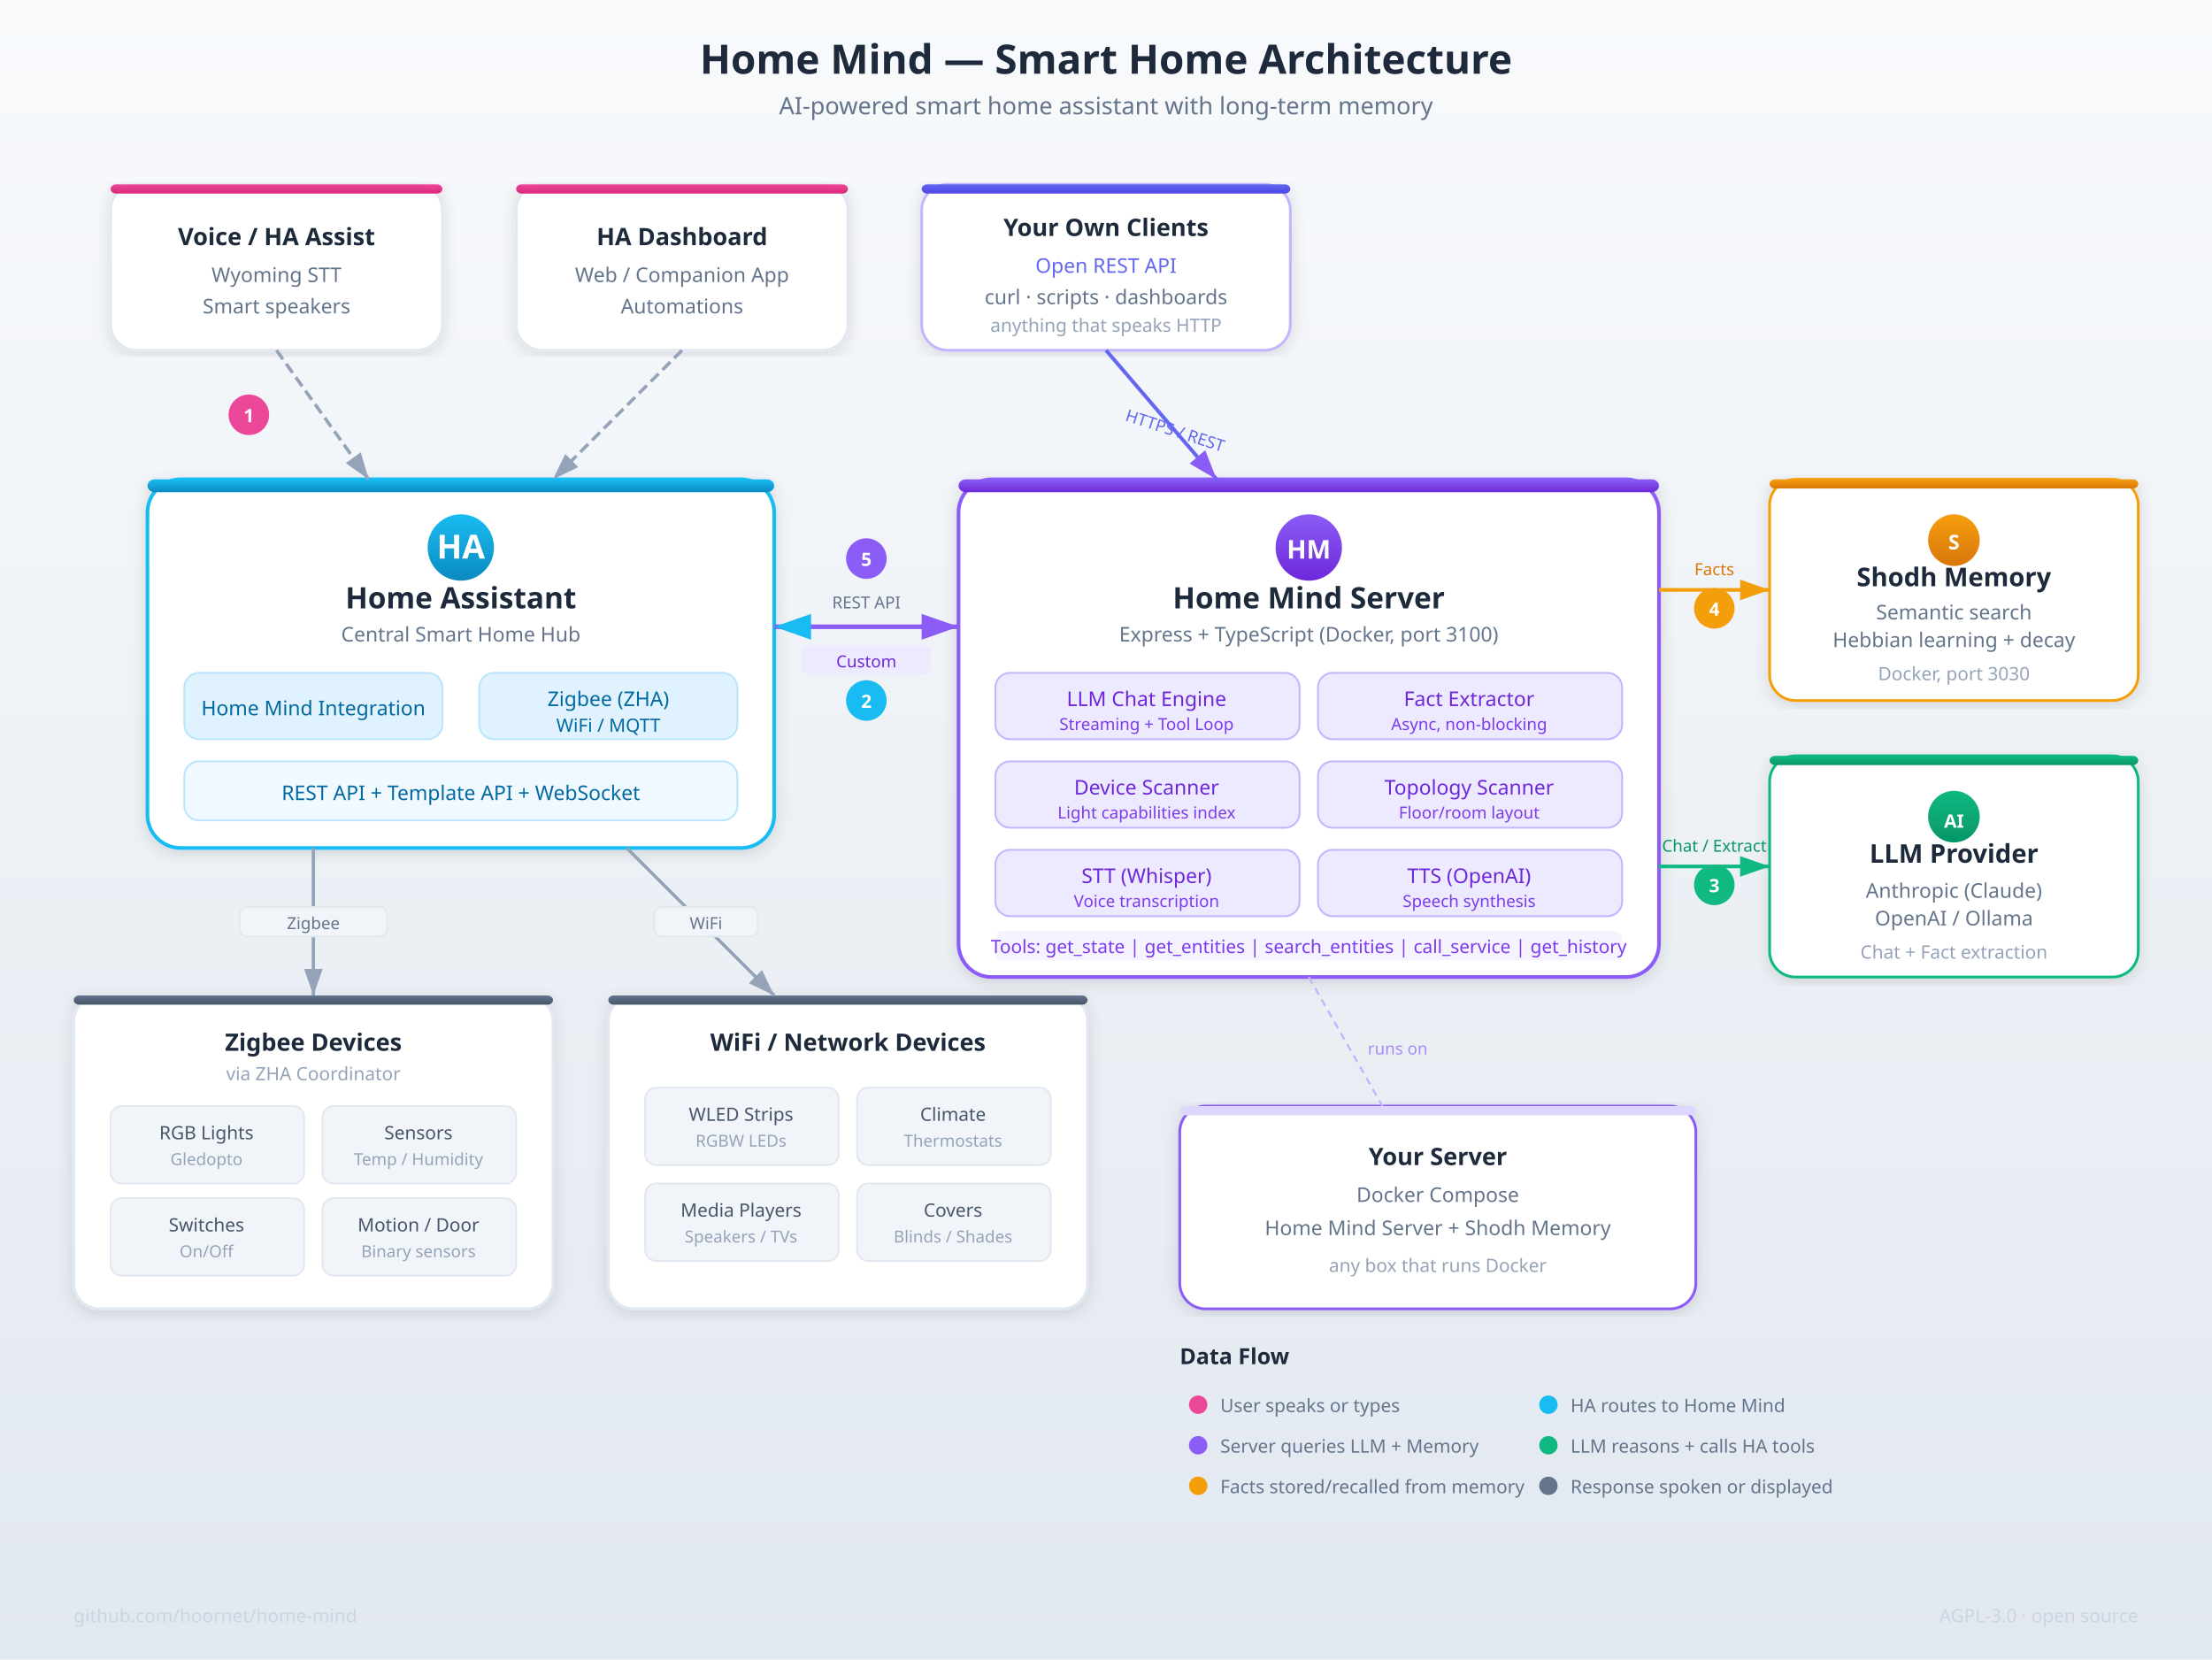
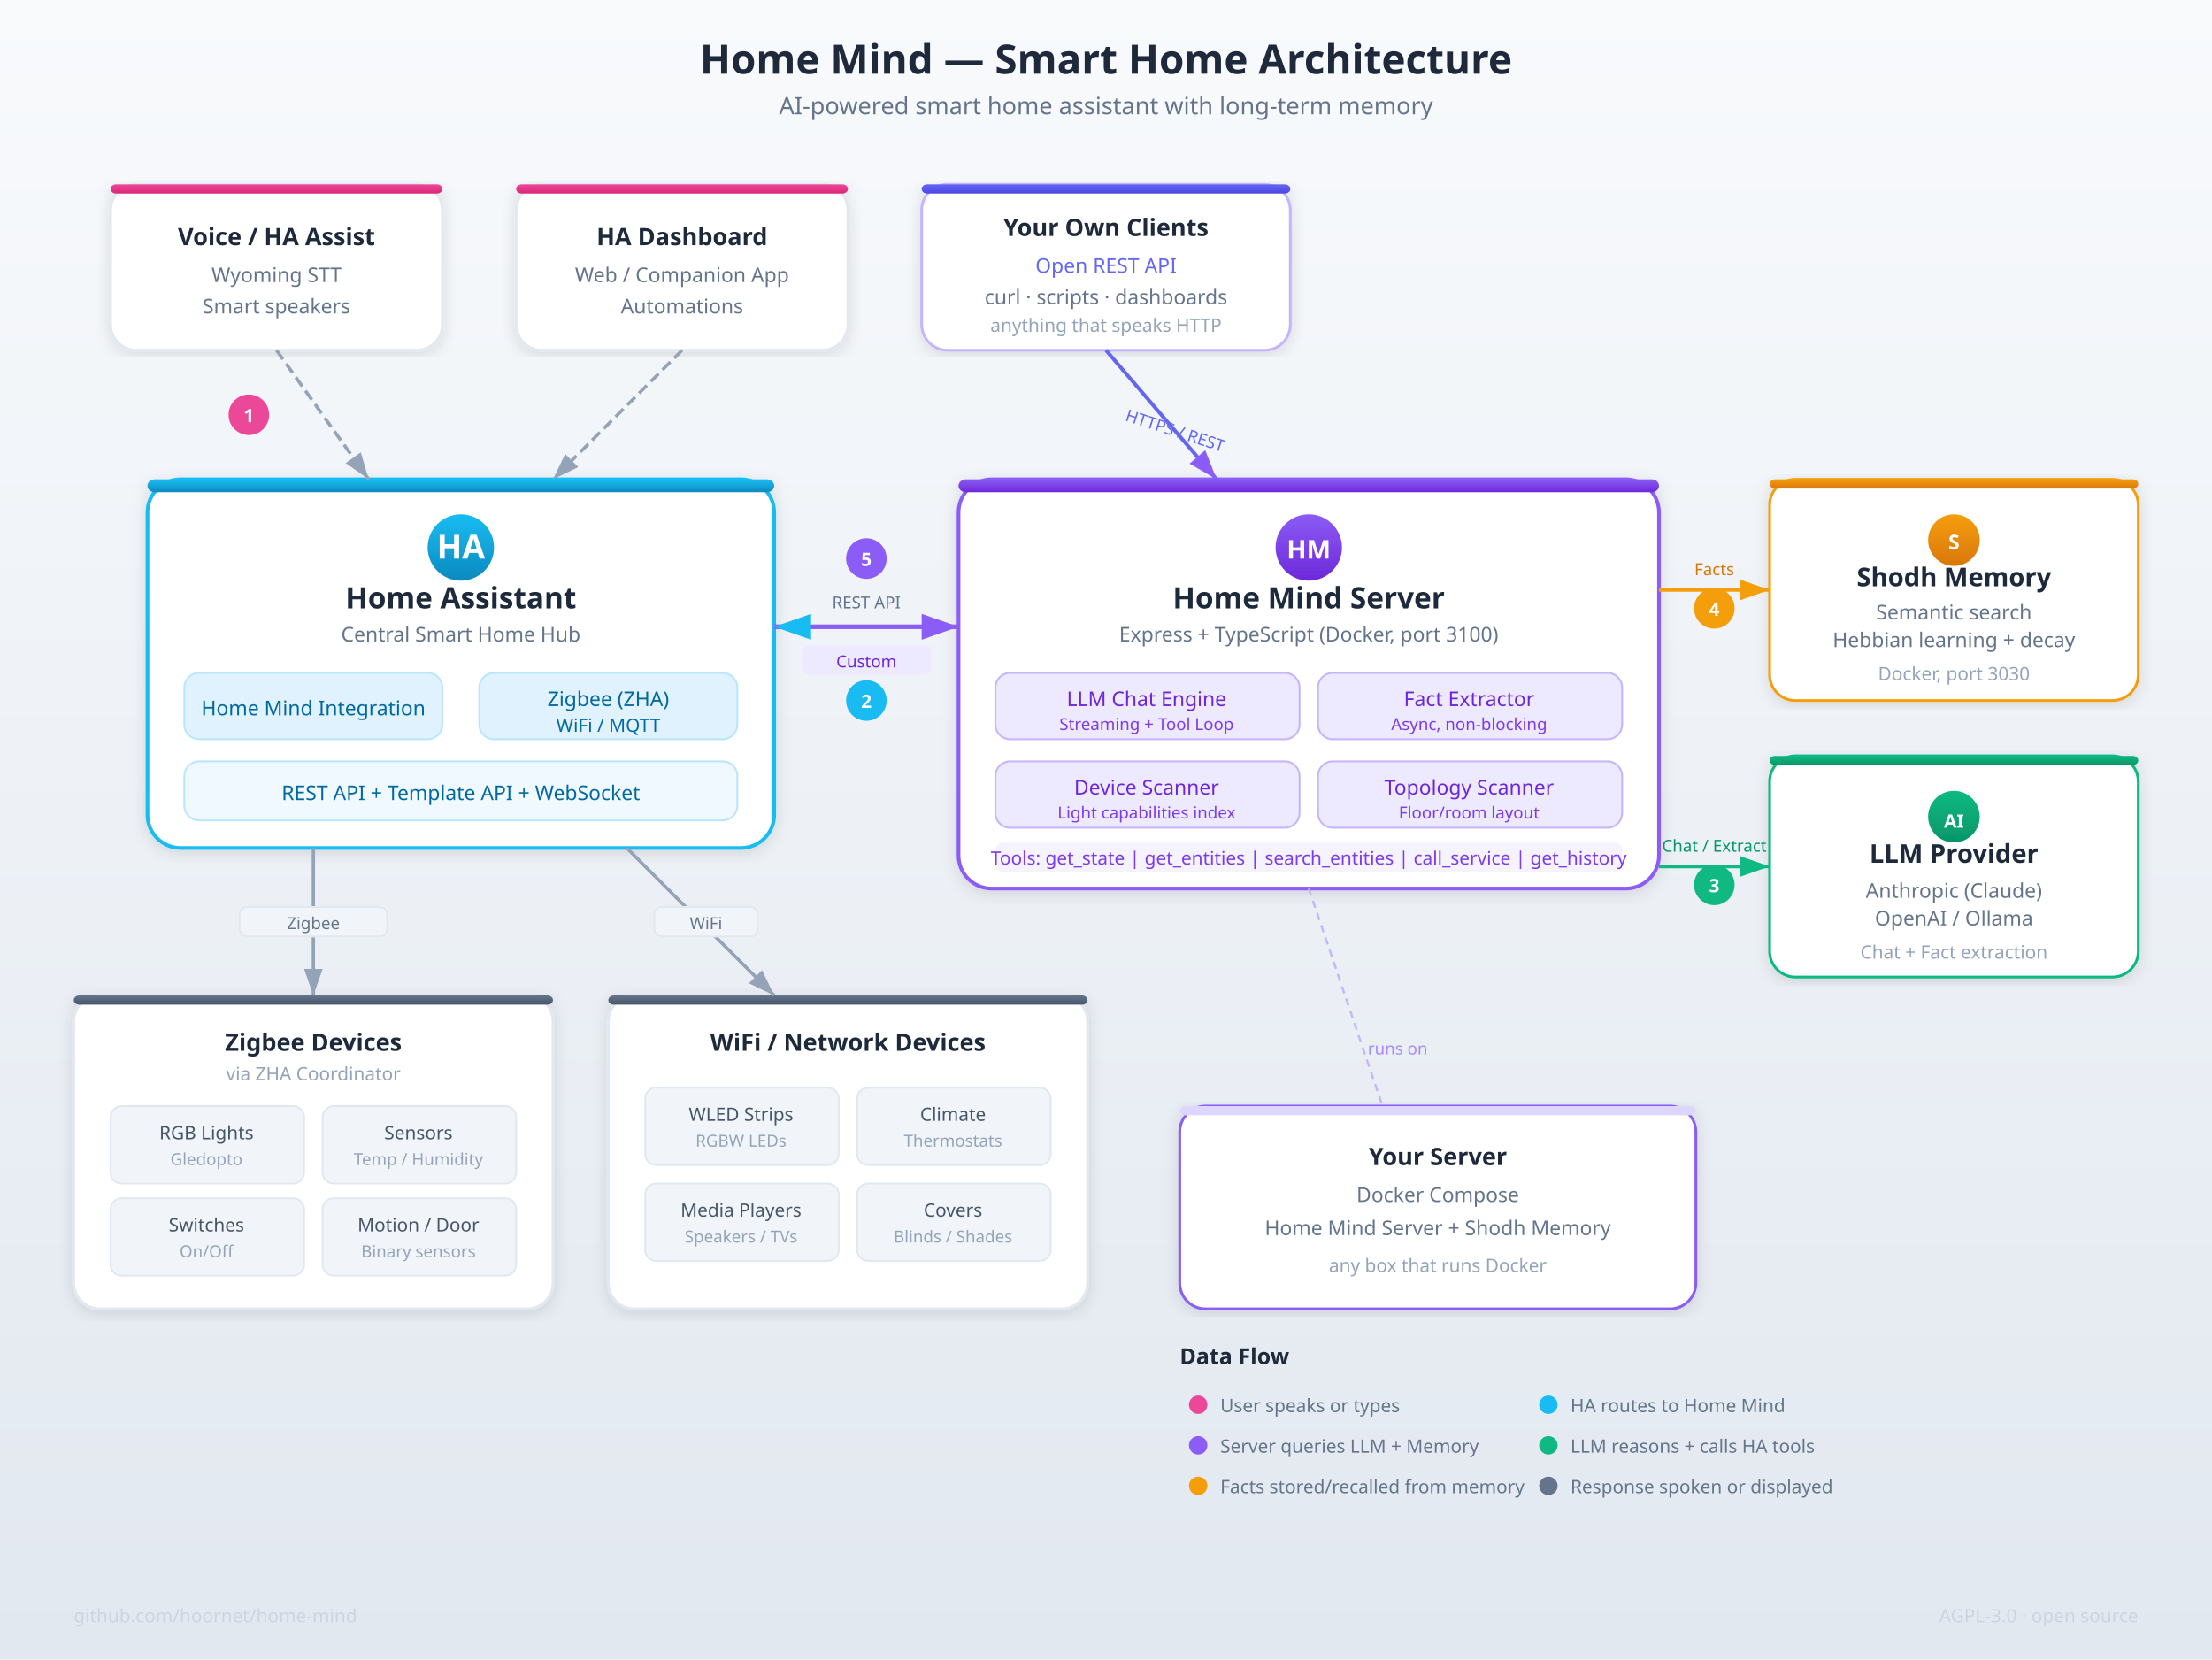
<svg xmlns="http://www.w3.org/2000/svg" viewBox="0 0 1200 900" font-family="'Segoe UI', system-ui, -apple-system, sans-serif">
  <defs>
    <filter id="shadow" x="-4%" y="-4%" width="108%" height="108%">
      <feDropShadow dx="0" dy="2" stdDeviation="4" flood-opacity="0.12" />
    </filter>
    <filter id="shadowLight" x="-4%" y="-4%" width="108%" height="108%">
      <feDropShadow dx="0" dy="1" stdDeviation="2" flood-opacity="0.08" />
    </filter>
    <linearGradient id="bgGrad" x1="0" y1="0" x2="0" y2="1">
      <stop offset="0%" stop-color="#f8fafc" />
      <stop offset="100%" stop-color="#e2e8f0" />
    </linearGradient>
    <linearGradient id="haGrad" x1="0" y1="0" x2="0" y2="1">
      <stop offset="0%" stop-color="#18bcf2" />
      <stop offset="100%" stop-color="#0d8abf" />
    </linearGradient>
    <linearGradient id="hmGrad" x1="0" y1="0" x2="0" y2="1">
      <stop offset="0%" stop-color="#8b5cf6" />
      <stop offset="100%" stop-color="#6d28d9" />
    </linearGradient>
    <linearGradient id="shodhGrad" x1="0" y1="0" x2="0" y2="1">
      <stop offset="0%" stop-color="#f59e0b" />
      <stop offset="100%" stop-color="#d97706" />
    </linearGradient>
    <linearGradient id="llmGrad" x1="0" y1="0" x2="0" y2="1">
      <stop offset="0%" stop-color="#10b981" />
      <stop offset="100%" stop-color="#059669" />
    </linearGradient>
    <linearGradient id="deviceGrad" x1="0" y1="0" x2="0" y2="1">
      <stop offset="0%" stop-color="#64748b" />
      <stop offset="100%" stop-color="#475569" />
    </linearGradient>
    <linearGradient id="userGrad" x1="0" y1="0" x2="0" y2="1">
      <stop offset="0%" stop-color="#ec4899" />
      <stop offset="100%" stop-color="#db2777" />
    </linearGradient>
    <linearGradient id="appGrad" x1="0" y1="0" x2="0" y2="1">
      <stop offset="0%" stop-color="#6366f1" />
      <stop offset="100%" stop-color="#4f46e5" />
    </linearGradient>
    <marker id="arrowGray" viewBox="0 0 10 7" refX="10" refY="3.5" markerWidth="8" markerHeight="6" orient="auto-start-reverse">
      <polygon points="0 0, 10 3.5, 0 7" fill="#94a3b8" />
    </marker>
    <marker id="arrowPurple" viewBox="0 0 10 7" refX="10" refY="3.5" markerWidth="8" markerHeight="6" orient="auto-start-reverse">
      <polygon points="0 0, 10 3.5, 0 7" fill="#8b5cf6" />
    </marker>
    <marker id="arrowBlue" viewBox="0 0 10 7" refX="10" refY="3.5" markerWidth="8" markerHeight="6" orient="auto-start-reverse">
      <polygon points="0 0, 10 3.5, 0 7" fill="#18bcf2" />
    </marker>
    <marker id="arrowGreen" viewBox="0 0 10 7" refX="10" refY="3.5" markerWidth="8" markerHeight="6" orient="auto-start-reverse">
      <polygon points="0 0, 10 3.5, 0 7" fill="#10b981" />
    </marker>
    <marker id="arrowAmber" viewBox="0 0 10 7" refX="10" refY="3.5" markerWidth="8" markerHeight="6" orient="auto-start-reverse">
      <polygon points="0 0, 10 3.5, 0 7" fill="#f59e0b" />
    </marker>
  </defs>
  <rect width="1200" height="900" fill="url(#bgGrad)" rx="0" />
  <text x="600" y="40" text-anchor="middle" font-size="22" font-weight="700" fill="#1e293b">Home Mind — Smart Home Architecture</text>
  <text x="600" y="62" text-anchor="middle" font-size="13" fill="#64748b">AI-powered smart home assistant with long-term memory</text>
  <g filter="url(#shadow)">
    <rect x="60" y="100" width="180" height="90" rx="14" fill="white" stroke="#e2e8f0" stroke-width="1.5" />
    <rect x="60" y="100" width="180" height="5" rx="3" fill="url(#userGrad)" />
    <text x="150" y="133" text-anchor="middle" font-size="13" font-weight="600" fill="#1e293b">Voice / HA Assist</text>
    <text x="150" y="153" text-anchor="middle" font-size="11" fill="#64748b">Wyoming STT</text>
    <text x="150" y="170" text-anchor="middle" font-size="11" fill="#64748b">Smart speakers</text>
  </g>
  <g filter="url(#shadow)">
    <rect x="280" y="100" width="180" height="90" rx="14" fill="white" stroke="#e2e8f0" stroke-width="1.5" />
    <rect x="280" y="100" width="180" height="5" rx="3" fill="url(#userGrad)" />
    <text x="370" y="133" text-anchor="middle" font-size="13" font-weight="600" fill="#1e293b">HA Dashboard</text>
    <text x="370" y="153" text-anchor="middle" font-size="11" fill="#64748b">Web / Companion App</text>
    <text x="370" y="170" text-anchor="middle" font-size="11" fill="#64748b">Automations</text>
  </g>
  <g filter="url(#shadow)">
    <rect x="500" y="100" width="200" height="90" rx="14" fill="white" stroke="#c4b5fd" stroke-width="1.5" />
    <rect x="500" y="100" width="200" height="5" rx="3" fill="url(#appGrad)" />
    <text x="600" y="128" text-anchor="middle" font-size="13" font-weight="600" fill="#1e293b">Your Own Clients</text>
    <text x="600" y="148" text-anchor="middle" font-size="11" fill="#6366f1">Open REST API</text>
    <text x="600" y="165" text-anchor="middle" font-size="11" fill="#64748b">curl · scripts · dashboards</text>
    <text x="600" y="180" text-anchor="middle" font-size="10" fill="#94a3b8">anything that speaks HTTP</text>
  </g>
  <g filter="url(#shadow)">
    <rect x="80" y="260" width="340" height="200" rx="18" fill="white" stroke="#18bcf2" stroke-width="2" />
    <rect x="80" y="260" width="340" height="7" rx="4" fill="url(#haGrad)" />
    <circle cx="250" cy="297" r="18" fill="url(#haGrad)" />
    <text x="250" y="303" text-anchor="middle" font-size="18" fill="white" font-weight="700">HA</text>
    <text x="250" y="330" text-anchor="middle" font-size="16" font-weight="700" fill="#1e293b">Home Assistant</text>
    <text x="250" y="348" text-anchor="middle" font-size="11" fill="#64748b">Central Smart Home Hub</text>
    <rect x="100" y="365" width="140" height="36" rx="8" fill="#e0f2fe" stroke="#bae6fd" stroke-width="1" />
    <text x="170" y="388" text-anchor="middle" font-size="11" font-weight="500" fill="#0369a1">Home Mind Integration</text>
    <rect x="260" y="365" width="140" height="36" rx="8" fill="#e0f2fe" stroke="#bae6fd" stroke-width="1" />
    <text x="330" y="383" text-anchor="middle" font-size="11" font-weight="500" fill="#0369a1">Zigbee (ZHA)</text>
    <text x="330" y="397" text-anchor="middle" font-size="10" fill="#0369a1">WiFi / MQTT</text>
    <rect x="100" y="413" width="300" height="32" rx="8" fill="#f0f9ff" stroke="#bae6fd" stroke-width="1" />
    <text x="250" y="434" text-anchor="middle" font-size="11" fill="#0369a1">REST API + Template API + WebSocket</text>
  </g>
  <g filter="url(#shadow)">
-     <rect x="520" y="260" width="380" height="270" rx="18" fill="white" stroke="#8b5cf6" stroke-width="2" />
+     <rect x="520" y="260" width="380" height="222" rx="18" fill="white" stroke="#8b5cf6" stroke-width="2" />
    <rect x="520" y="260" width="380" height="7" rx="4" fill="url(#hmGrad)" />
    <circle cx="710" cy="297" r="18" fill="url(#hmGrad)" />
    <text x="710" y="303" text-anchor="middle" font-size="14" fill="white" font-weight="700">HM</text>
    <text x="710" y="330" text-anchor="middle" font-size="16" font-weight="700" fill="#1e293b">Home Mind Server</text>
    <text x="710" y="348" text-anchor="middle" font-size="11" fill="#64748b">Express + TypeScript (Docker, port 3100)</text>
    <rect x="540" y="365" width="165" height="36" rx="8" fill="#ede9fe" stroke="#c4b5fd" stroke-width="1" />
    <text x="622" y="383" text-anchor="middle" font-size="11" font-weight="500" fill="#6d28d9">LLM Chat Engine</text>
    <text x="622" y="396" text-anchor="middle" font-size="9" fill="#7c3aed">Streaming + Tool Loop</text>
    <rect x="715" y="365" width="165" height="36" rx="8" fill="#ede9fe" stroke="#c4b5fd" stroke-width="1" />
    <text x="797" y="383" text-anchor="middle" font-size="11" font-weight="500" fill="#6d28d9">Fact Extractor</text>
    <text x="797" y="396" text-anchor="middle" font-size="9" fill="#7c3aed">Async, non-blocking</text>
    <rect x="540" y="413" width="165" height="36" rx="8" fill="#ede9fe" stroke="#c4b5fd" stroke-width="1" />
    <text x="622" y="431" text-anchor="middle" font-size="11" font-weight="500" fill="#6d28d9">Device Scanner</text>
    <text x="622" y="444" text-anchor="middle" font-size="9" fill="#7c3aed">Light capabilities index</text>
    <rect x="715" y="413" width="165" height="36" rx="8" fill="#ede9fe" stroke="#c4b5fd" stroke-width="1" />
    <text x="797" y="431" text-anchor="middle" font-size="11" font-weight="500" fill="#6d28d9">Topology Scanner</text>
    <text x="797" y="444" text-anchor="middle" font-size="9" fill="#7c3aed">Floor/room layout</text>
-     <rect x="540" y="461" width="165" height="36" rx="8" fill="#ede9fe" stroke="#c4b5fd" stroke-width="1" />
-     <text x="622" y="479" text-anchor="middle" font-size="11" font-weight="500" fill="#6d28d9">STT (Whisper)</text>
-     <text x="622" y="492" text-anchor="middle" font-size="9" fill="#7c3aed">Voice transcription</text>
-     <rect x="715" y="461" width="165" height="36" rx="8" fill="#ede9fe" stroke="#c4b5fd" stroke-width="1" />
-     <text x="797" y="479" text-anchor="middle" font-size="11" font-weight="500" fill="#6d28d9">TTS (OpenAI)</text>
-     <text x="797" y="492" text-anchor="middle" font-size="9" fill="#7c3aed">Speech synthesis</text>
-     <rect x="540" y="505" width="340" height="16" rx="4" fill="#f5f3ff" />
-     <text x="710" y="517" text-anchor="middle" font-size="10" fill="#7c3aed">Tools: get_state | get_entities | search_entities | call_service | get_history</text>
+     <rect x="540" y="457" width="340" height="16" rx="4" fill="#f5f3ff" />
+     <text x="710" y="469" text-anchor="middle" font-size="10" fill="#7c3aed">Tools: get_state | get_entities | search_entities | call_service | get_history</text>
  </g>
  <g filter="url(#shadow)">
    <rect x="960" y="260" width="200" height="120" rx="14" fill="white" stroke="#f59e0b" stroke-width="1.5" />
    <rect x="960" y="260" width="200" height="5" rx="3" fill="url(#shodhGrad)" />
    <circle cx="1060" cy="293" r="14" fill="url(#shodhGrad)" />
    <text x="1060" y="298" text-anchor="middle" font-size="11" fill="white" font-weight="700">S</text>
    <text x="1060" y="318" text-anchor="middle" font-size="14" font-weight="600" fill="#1e293b">Shodh Memory</text>
    <text x="1060" y="336" text-anchor="middle" font-size="11" fill="#64748b">Semantic search</text>
    <text x="1060" y="351" text-anchor="middle" font-size="11" fill="#64748b">Hebbian learning + decay</text>
    <text x="1060" y="369" text-anchor="middle" font-size="10" fill="#94a3b8">Docker, port 3030</text>
  </g>
  <g filter="url(#shadow)">
    <rect x="960" y="410" width="200" height="120" rx="14" fill="white" stroke="#10b981" stroke-width="1.5" />
    <rect x="960" y="410" width="200" height="5" rx="3" fill="url(#llmGrad)" />
    <circle cx="1060" cy="443" r="14" fill="url(#llmGrad)" />
    <text x="1060" y="449" text-anchor="middle" font-size="10" fill="white" font-weight="700">AI</text>
    <text x="1060" y="468" text-anchor="middle" font-size="14" font-weight="600" fill="#1e293b">LLM Provider</text>
    <text x="1060" y="487" text-anchor="middle" font-size="11" fill="#64748b">Anthropic (Claude)</text>
    <text x="1060" y="502" text-anchor="middle" font-size="11" fill="#64748b">OpenAI / Ollama</text>
    <text x="1060" y="520" text-anchor="middle" font-size="10" fill="#94a3b8">Chat + Fact extraction</text>
  </g>
  <g filter="url(#shadow)">
    <rect x="40" y="540" width="260" height="170" rx="14" fill="white" stroke="#e2e8f0" stroke-width="1.5" />
    <rect x="40" y="540" width="260" height="5" rx="3" fill="url(#deviceGrad)" />
    <text x="170" y="570" text-anchor="middle" font-size="13" font-weight="600" fill="#1e293b">Zigbee Devices</text>
    <text x="170" y="586" text-anchor="middle" font-size="10" fill="#94a3b8">via ZHA Coordinator</text>
    <rect x="60" y="600" width="105" height="42" rx="6" fill="#f1f5f9" stroke="#e2e8f0" stroke-width="1" />
    <text x="112" y="618" text-anchor="middle" font-size="10" font-weight="500" fill="#475569">RGB Lights</text>
    <text x="112" y="632" text-anchor="middle" font-size="9" fill="#94a3b8">Gledopto</text>
    <rect x="175" y="600" width="105" height="42" rx="6" fill="#f1f5f9" stroke="#e2e8f0" stroke-width="1" />
    <text x="227" y="618" text-anchor="middle" font-size="10" font-weight="500" fill="#475569">Sensors</text>
    <text x="227" y="632" text-anchor="middle" font-size="9" fill="#94a3b8">Temp / Humidity</text>
    <rect x="60" y="650" width="105" height="42" rx="6" fill="#f1f5f9" stroke="#e2e8f0" stroke-width="1" />
    <text x="112" y="668" text-anchor="middle" font-size="10" font-weight="500" fill="#475569">Switches</text>
    <text x="112" y="682" text-anchor="middle" font-size="9" fill="#94a3b8">On/Off</text>
    <rect x="175" y="650" width="105" height="42" rx="6" fill="#f1f5f9" stroke="#e2e8f0" stroke-width="1" />
    <text x="227" y="668" text-anchor="middle" font-size="10" font-weight="500" fill="#475569">Motion / Door</text>
    <text x="227" y="682" text-anchor="middle" font-size="9" fill="#94a3b8">Binary sensors</text>
  </g>
  <g filter="url(#shadow)">
    <rect x="330" y="540" width="260" height="170" rx="14" fill="white" stroke="#e2e8f0" stroke-width="1.5" />
    <rect x="330" y="540" width="260" height="5" rx="3" fill="url(#deviceGrad)" />
    <text x="460" y="570" text-anchor="middle" font-size="13" font-weight="600" fill="#1e293b">WiFi / Network Devices</text>
    <rect x="350" y="590" width="105" height="42" rx="6" fill="#f1f5f9" stroke="#e2e8f0" stroke-width="1" />
    <text x="402" y="608" text-anchor="middle" font-size="10" font-weight="500" fill="#475569">WLED Strips</text>
    <text x="402" y="622" text-anchor="middle" font-size="9" fill="#94a3b8">RGBW LEDs</text>
    <rect x="465" y="590" width="105" height="42" rx="6" fill="#f1f5f9" stroke="#e2e8f0" stroke-width="1" />
    <text x="517" y="608" text-anchor="middle" font-size="10" font-weight="500" fill="#475569">Climate</text>
    <text x="517" y="622" text-anchor="middle" font-size="9" fill="#94a3b8">Thermostats</text>
    <rect x="350" y="642" width="105" height="42" rx="6" fill="#f1f5f9" stroke="#e2e8f0" stroke-width="1" />
    <text x="402" y="660" text-anchor="middle" font-size="10" font-weight="500" fill="#475569">Media Players</text>
    <text x="402" y="674" text-anchor="middle" font-size="9" fill="#94a3b8">Speakers / TVs</text>
    <rect x="465" y="642" width="105" height="42" rx="6" fill="#f1f5f9" stroke="#e2e8f0" stroke-width="1" />
    <text x="517" y="660" text-anchor="middle" font-size="10" font-weight="500" fill="#475569">Covers</text>
    <text x="517" y="674" text-anchor="middle" font-size="9" fill="#94a3b8">Blinds / Shades</text>
  </g>
  <g filter="url(#shadow)">
    <rect x="640" y="600" width="280" height="110" rx="14" fill="white" stroke="#8b5cf6" stroke-width="1.5" />
    <rect x="640" y="600" width="280" height="5" rx="3" fill="#ddd6fe" />
    <text x="780" y="632" text-anchor="middle" font-size="13" font-weight="600" fill="#1e293b">Your Server</text>
    <text x="780" y="652" text-anchor="middle" font-size="11" fill="#64748b">Docker Compose</text>
    <text x="780" y="670" text-anchor="middle" font-size="11" fill="#64748b">Home Mind Server + Shodh Memory</text>
    <text x="780" y="690" text-anchor="middle" font-size="10" fill="#94a3b8">any box that runs Docker</text>
  </g>
  <line x1="150" y1="190" x2="200" y2="260" stroke="#94a3b8" stroke-width="1.8" stroke-dasharray="6,3" marker-end="url(#arrowGray)" />
  <line x1="370" y1="190" x2="300" y2="260" stroke="#94a3b8" stroke-width="1.8" stroke-dasharray="6,3" marker-end="url(#arrowGray)" />
  <line x1="600" y1="190" x2="660" y2="260" stroke="#6366f1" stroke-width="2" marker-end="url(#arrowPurple)" />
  <text x="610" y="228" font-size="9" fill="#6366f1" transform="rotate(18, 610, 228)">HTTPS / REST</text>
  <line x1="420" y1="340" x2="520" y2="340" stroke="#8b5cf6" stroke-width="2.5" marker-end="url(#arrowPurple)" marker-start="url(#arrowBlue)" />
  <text x="470" y="330" text-anchor="middle" font-size="9" fill="#64748b">REST API</text>
  <rect x="435" y="350" width="70" height="16" rx="4" fill="#ede9fe" />
  <text x="470" y="362" text-anchor="middle" font-size="9" fill="#6d28d9">Custom</text>
  <line x1="900" y1="320" x2="960" y2="320" stroke="#f59e0b" stroke-width="2" marker-end="url(#arrowAmber)" />
  <text x="930" y="312" text-anchor="middle" font-size="9" fill="#d97706">Facts</text>
  <line x1="900" y1="470" x2="960" y2="470" stroke="#10b981" stroke-width="2" marker-end="url(#arrowGreen)" />
  <text x="930" y="462" text-anchor="middle" font-size="9" fill="#059669">Chat / Extract</text>
  <line x1="170" y1="460" x2="170" y2="540" stroke="#94a3b8" stroke-width="1.8" marker-end="url(#arrowGray)" />
  <rect x="130" y="492" width="80" height="16" rx="4" fill="#f1f5f9" stroke="#e2e8f0" stroke-width="1" />
  <text x="170" y="504" text-anchor="middle" font-size="9" fill="#64748b">Zigbee</text>
  <line x1="340" y1="460" x2="420" y2="540" stroke="#94a3b8" stroke-width="1.8" marker-end="url(#arrowGray)" />
  <rect x="355" y="492" width="56" height="16" rx="4" fill="#f1f5f9" stroke="#e2e8f0" stroke-width="1" />
  <text x="383" y="504" text-anchor="middle" font-size="9" fill="#64748b">WiFi</text>
-   <line x1="710" y1="530" x2="750" y2="600" stroke="#c4b5fd" stroke-width="1.2" stroke-dasharray="4,3" />
+   <line x1="710" y1="482" x2="750" y2="600" stroke="#c4b5fd" stroke-width="1.2" stroke-dasharray="4,3" />
  <text x="742" y="572" font-size="9" fill="#a78bfa">runs on</text>
  <g transform="translate(640, 740)">
    <text x="0" y="0" font-size="12" font-weight="600" fill="#1e293b">Data Flow</text>
    <circle cx="10" cy="22" r="5" fill="#ec4899" />
    <text x="22" y="26" font-size="10" fill="#64748b">User speaks or types</text>
    <circle cx="200" cy="22" r="5" fill="#18bcf2" />
    <text x="212" y="26" font-size="10" fill="#64748b">HA routes to Home Mind</text>
    <circle cx="10" cy="44" r="5" fill="#8b5cf6" />
    <text x="22" y="48" font-size="10" fill="#64748b">Server queries LLM + Memory</text>
    <circle cx="200" cy="44" r="5" fill="#10b981" />
    <text x="212" y="48" font-size="10" fill="#64748b">LLM reasons + calls HA tools</text>
    <circle cx="10" cy="66" r="5" fill="#f59e0b" />
    <text x="22" y="70" font-size="10" fill="#64748b">Facts stored/recalled from memory</text>
    <circle cx="200" cy="66" r="5" fill="#64748b" />
    <text x="212" y="70" font-size="10" fill="#64748b">Response spoken or displayed</text>
  </g>
  <text x="1160" y="880" text-anchor="end" font-size="10" fill="#cbd5e1">AGPL-3.0 · open source</text>
  <text x="40" y="880" font-size="10" fill="#cbd5e1">github.com/hoornet/home-mind</text>
  <circle cx="135" cy="225" r="11" fill="#ec4899" />
  <text x="135" y="229" text-anchor="middle" font-size="10" font-weight="700" fill="white">1</text>
  <circle cx="470" cy="380" r="11" fill="#18bcf2" />
  <text x="470" y="384" text-anchor="middle" font-size="10" font-weight="700" fill="white">2</text>
  <circle cx="930" cy="480" r="11" fill="#10b981" />
  <text x="930" y="484" text-anchor="middle" font-size="10" font-weight="700" fill="white">3</text>
  <circle cx="930" cy="330" r="11" fill="#f59e0b" />
  <text x="930" y="334" text-anchor="middle" font-size="10" font-weight="700" fill="white">4</text>
  <circle cx="470" cy="303" r="11" fill="#8b5cf6" />
  <text x="470" y="307" text-anchor="middle" font-size="10" font-weight="700" fill="white">5</text>
</svg>
